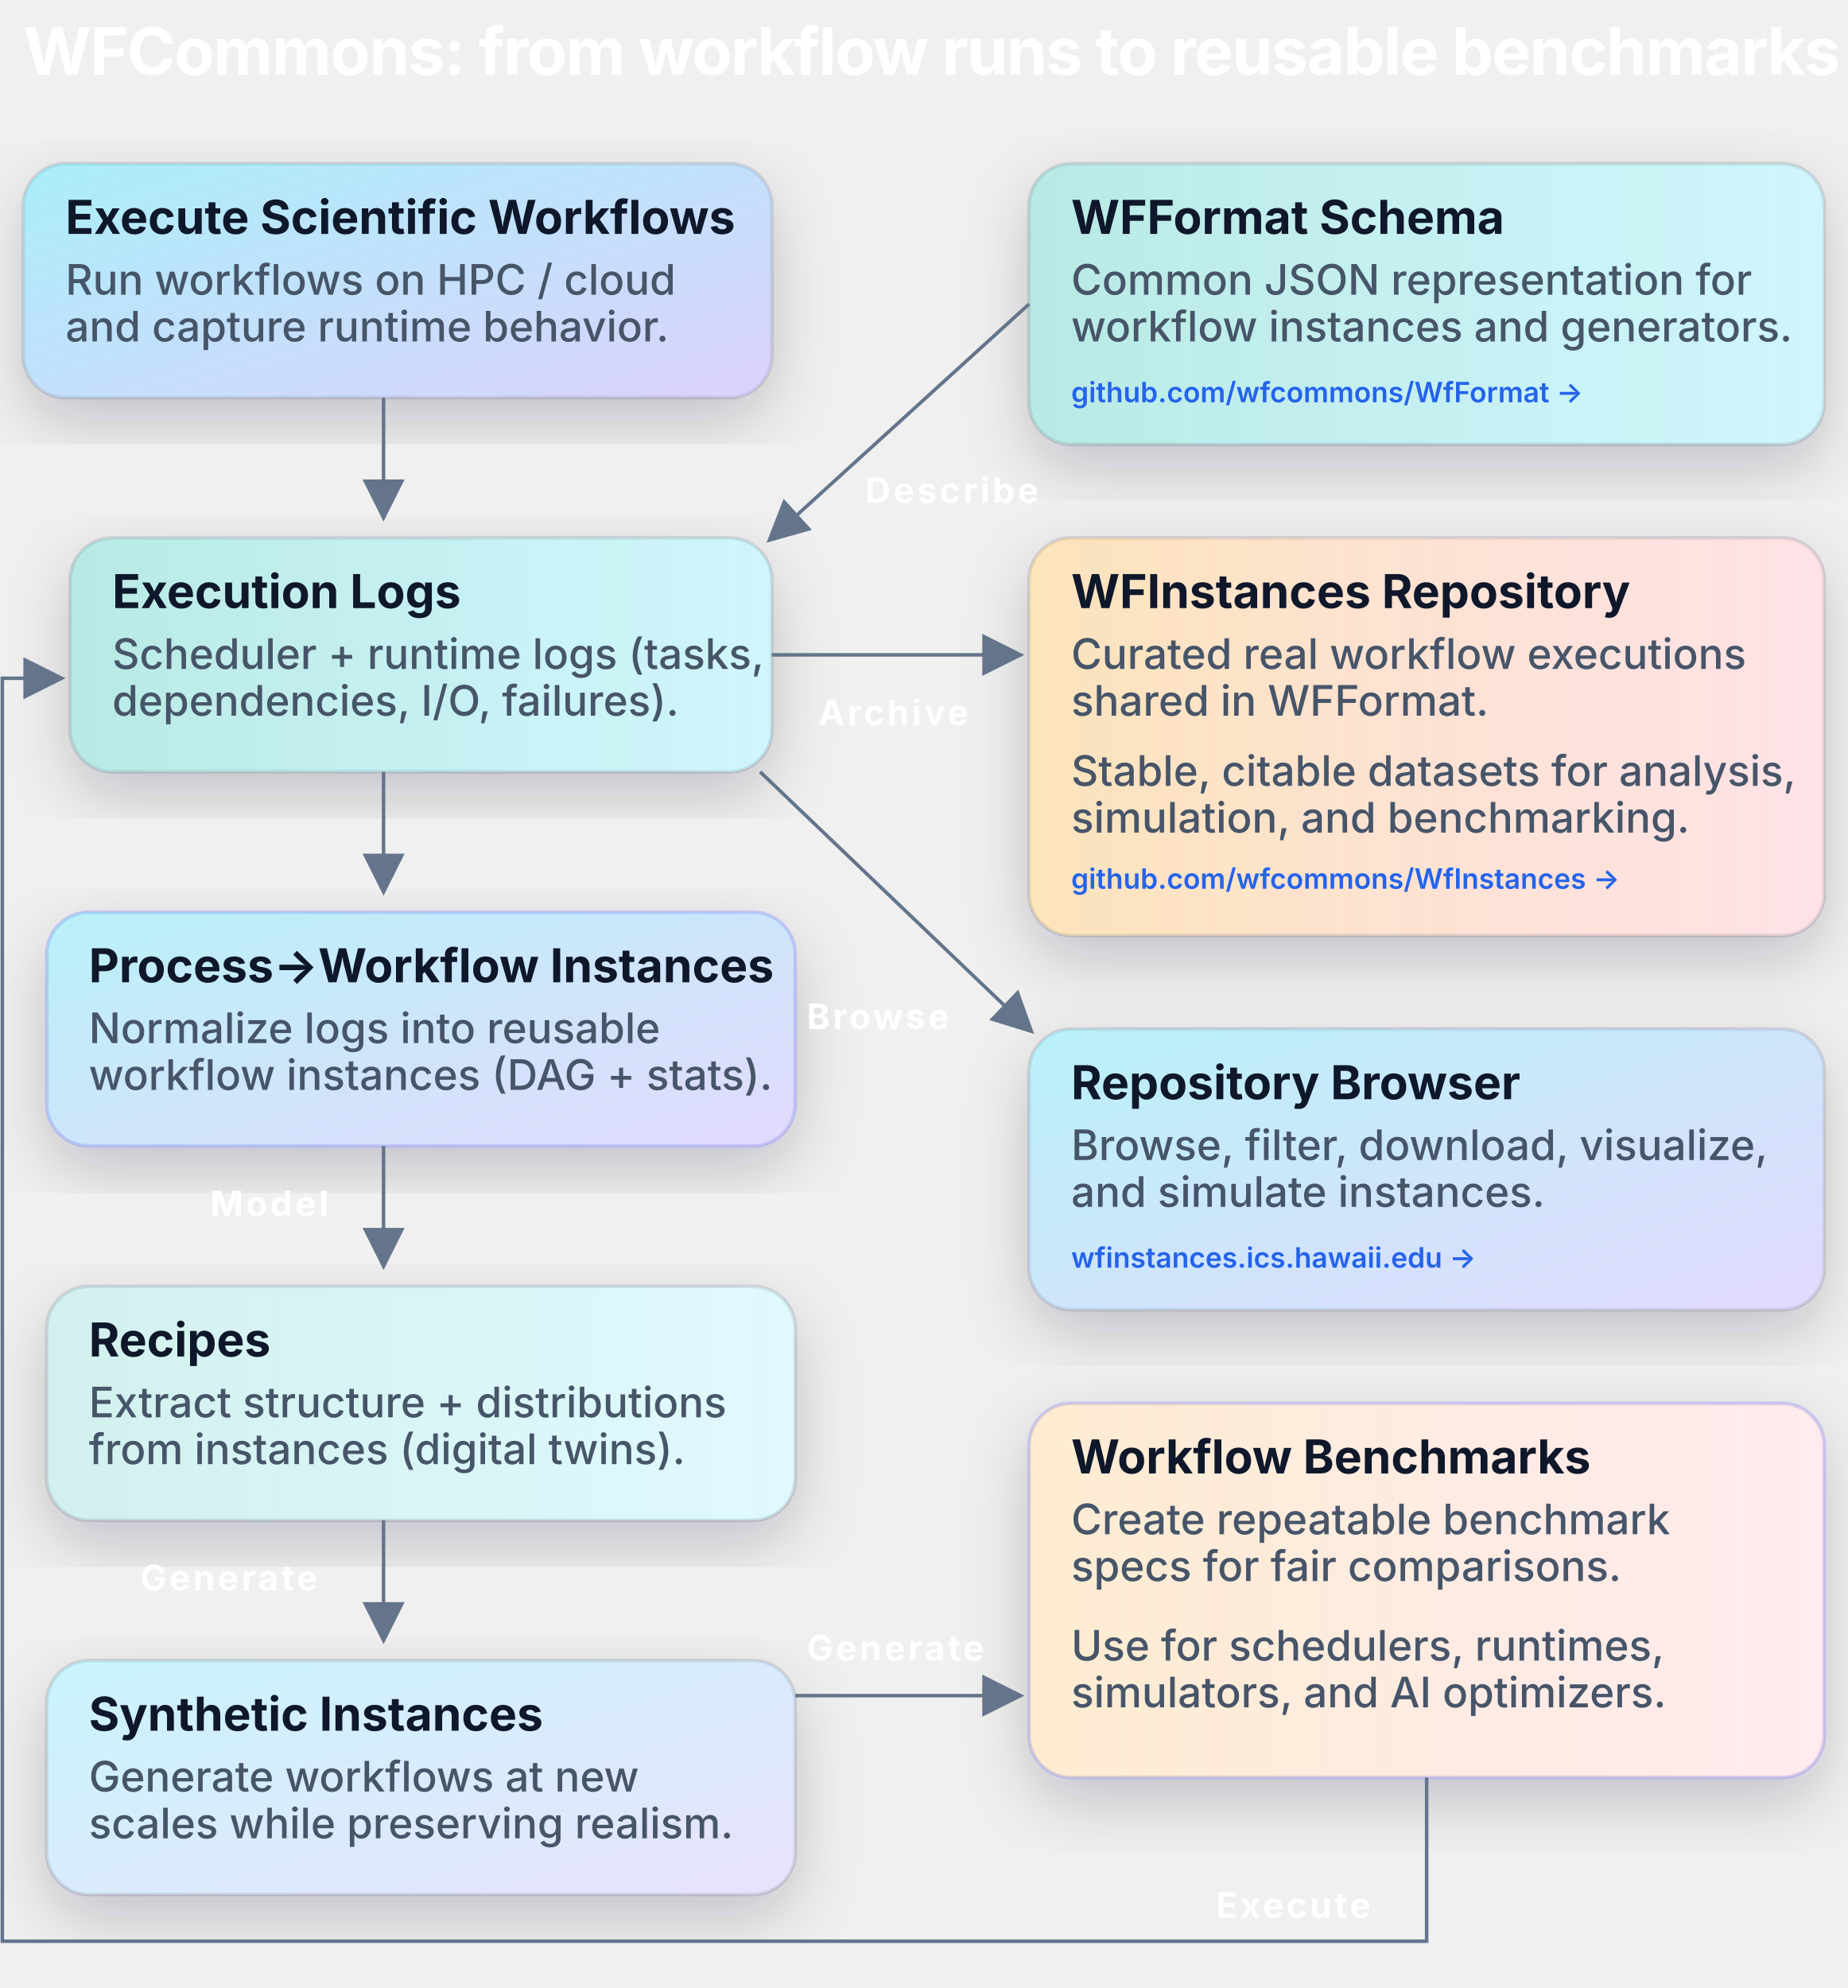
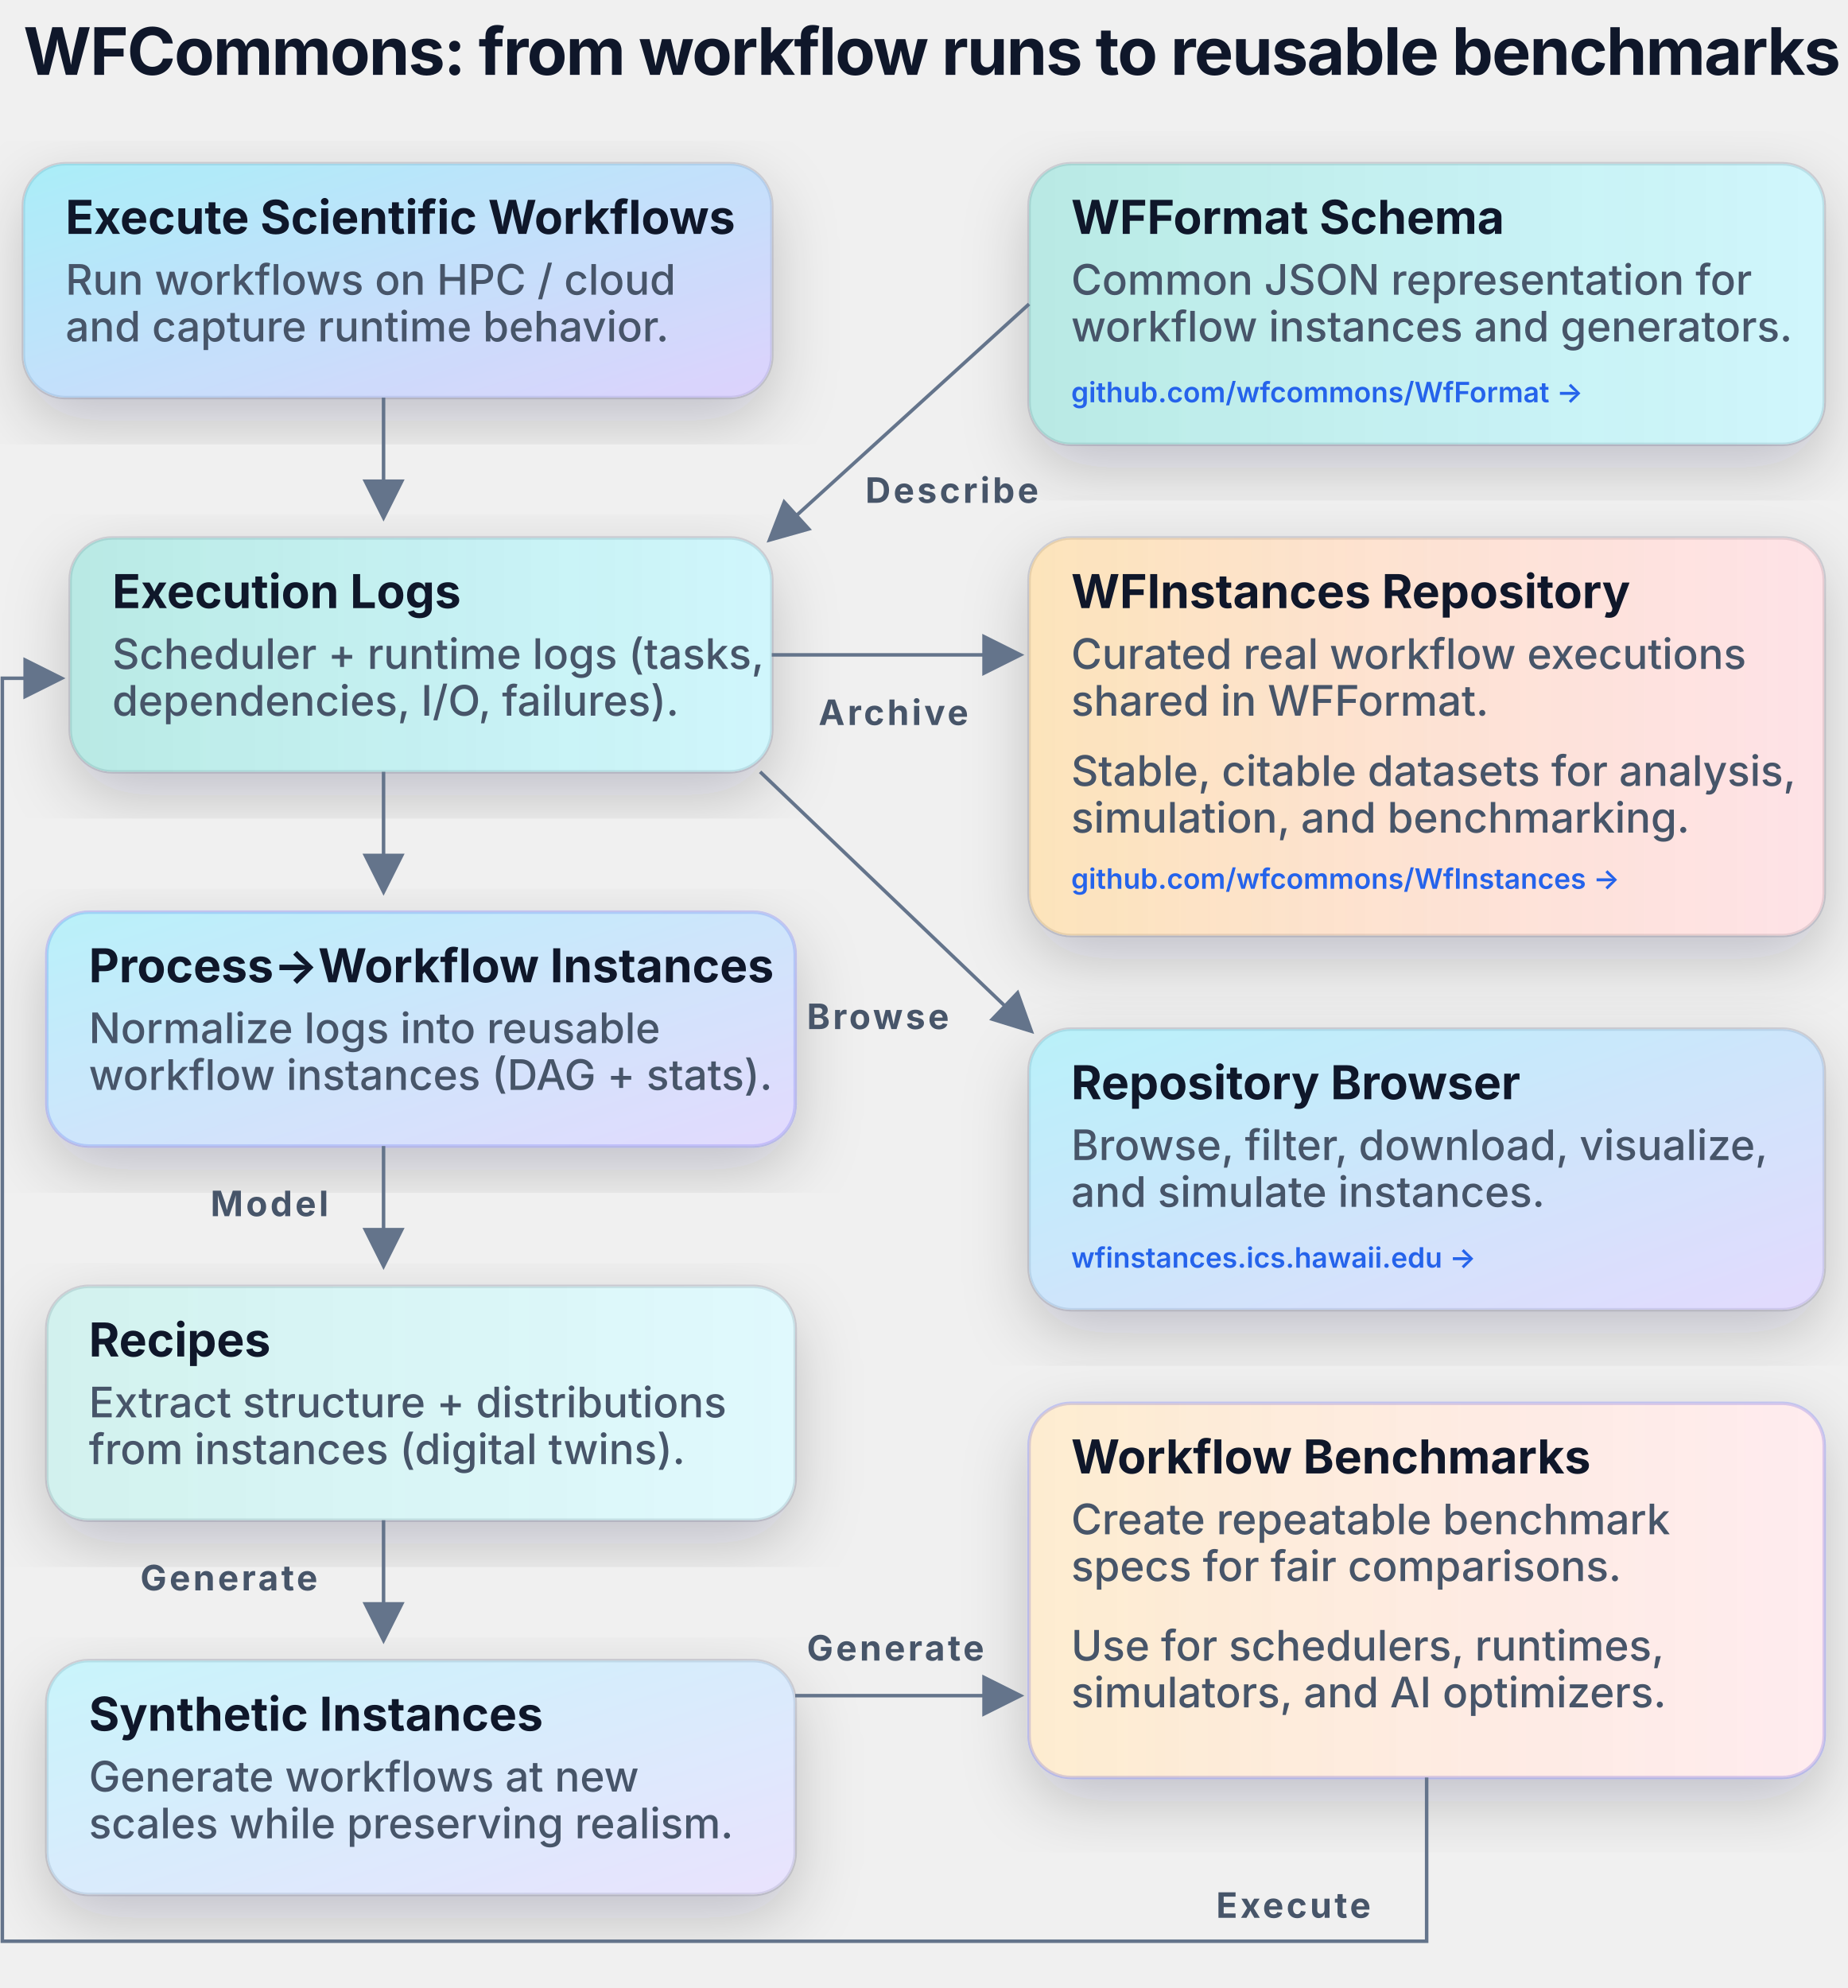
<svg xmlns="http://www.w3.org/2000/svg" xmlns:xlink="http://www.w3.org/1999/xlink" width="100%" height="auto" viewBox="0 0 790 850" role="img" aria-label="WfCommons concept diagram" style="background: transparent; background-color: transparent; color-scheme: light;">
  <defs>
    <linearGradient id="gCool" x1="0" x2="1" y1="0" y2="1">
      <stop offset="0" stop-color="#22d3ee" stop-opacity="0.45" />
      <stop offset="1" stop-color="#a78bfa" stop-opacity="0.45" />
    </linearGradient>
    <linearGradient id="gTeal" x1="0" x2="1" y1="0" y2="0">
      <stop offset="0" stop-color="#14b8a6" stop-opacity="0.35" />
      <stop offset="1" stop-color="#22d3ee" stop-opacity="0.25" />
    </linearGradient>
    <linearGradient id="gWarm" x1="0" x2="1" y1="0" y2="0">
      <stop offset="0" stop-color="#f59e0b" stop-opacity="0.35" />
      <stop offset="1" stop-color="#fb7185" stop-opacity="0.25" />
    </linearGradient>
    <filter id="shadow" x="-20%" y="-20%" width="140%" height="140%">
      <feDropShadow dx="0" dy="10" stdDeviation="14" flood-color="#0b1220" flood-opacity="0.20" />
    </filter>
    <marker id="arrow" markerWidth="12" markerHeight="12" refX="10" refY="6" orient="auto">
      <path d="M0,0 L12,6 L0,12 Z" fill="#64748b" />
    </marker>
    <style>
      .title {
        font-family: Inter, ui-sans-serif, system-ui, -apple-system, Segoe UI, Roboto, Helvetica, Arial;
        font-weight: 700;
        font-size: 28px;
        letter-spacing: -0.02em;
-         fill: #ffffff;
+         fill: #0f172a;
      }
      .subtitle {
        font-family: Inter, ui-sans-serif, system-ui, -apple-system, Segoe UI, Roboto, Helvetica, Arial;
        font-weight: 500;
        font-size: 14px;
-         fill: #ccc;
+         fill: #52617a;
      }
      .card {
        fill: #ffffff;
        stroke: rgba(15, 23, 42, 0.12);
        stroke-width: 1.5;
        rx: 18; ry: 18;
        filter: url(#shadow);
      }
      .cardAccent {
        stroke: rgba(99, 102, 241, 0.28);
      }
      .cap {
        font-family: Inter, ui-sans-serif, system-ui, -apple-system, Segoe UI, Roboto, Helvetica, Arial;
        font-weight: 700;
        font-size: 15px;
        letter-spacing: 0.08em;
        text-transform: uppercase;
-         fill: #fff;
+         fill: #475569;
      }
      .h {
        font-family: Inter, ui-sans-serif, system-ui, -apple-system, Segoe UI, Roboto, Helvetica, Arial;
        font-weight: 700;
        font-size: 20px;
        fill: #0f172a;
      }
      .p {
        font-family: Inter, ui-sans-serif, system-ui, -apple-system, Segoe UI, Roboto, Helvetica, Arial;
        font-weight: 500;
        font-size: 18px;
        fill: #475569;
      }
      .chip {
        fill: rgba(15, 23, 42, 0.05);
        stroke: rgba(15, 23, 42, 0.10);
        stroke-width: 1;
        rx: 999; ry: 999;
      }
      .chipText {
        font-family: Inter, ui-sans-serif, system-ui, -apple-system, Segoe UI, Roboto, Helvetica, Arial;
        font-weight: 600;
        font-size: 12px;
        fill: #334155;
      }
      .arrow {
        stroke: #64748b;
        stroke-width: 1.5;
        fill: none;
        marker-end: url(#arrow);
      }
      .linkHint {
        font-family: Inter, ui-sans-serif, system-ui, -apple-system, Segoe UI, Roboto, Helvetica, Arial;
        font-weight: 600;
        font-size: 12px;
        fill: #2563eb;
      }
      .nodeGlowCool { fill: url(#gCool); }
      .nodeGlowTeal { fill: url(#gTeal); }
      .nodeGlowWarm { fill: url(#gWarm); }
      a:hover .card { stroke: rgba(37,99,235,0.40); }
    </style>
  </defs>
  <text class="title" x="10" y="32">WFCommons: from workflow runs to reusable benchmarks</text>
  <g transform="translate(10,70)">
    <rect class="card" x="0" y="0" width="320" height="100" />
    <rect class="nodeGlowCool" x="0" y="0" width="320" height="100" rx="18" ry="18" opacity="0.85" />
    <text class="h" x="18" y="30">Execute Scientific Workflows</text>
    <text class="p" x="18" y="56">Run workflows on HPC / cloud </text>
    <text class="p" x="18" y="76">and capture runtime behavior.</text>
  </g>
  <g transform="translate(30,230)">
    <rect class="card" x="0" y="0" width="300" height="100" />
    <rect class="nodeGlowTeal" x="0" y="0" width="300" height="100" rx="18" ry="18" opacity="0.85" />
    <text class="h" x="18" y="30">Execution Logs</text>
    <text class="p" x="18" y="56">Scheduler + runtime logs (tasks, </text>
    <text class="p" x="18" y="76">dependencies, I/O, failures).</text>
  </g>
  <g transform="translate(20,390)">
    <rect class="card cardAccent" x="0" y="0" width="320" height="100" />
    <rect class="nodeGlowCool" x="0" y="0" width="320" height="100" rx="18" ry="18" opacity="0.70" />
    <text class="h" x="18" y="30">Process→Workflow Instances</text>
    <text class="p" x="18" y="56">Normalize logs into reusable</text>
    <text class="p" x="18" y="76">workflow instances (DAG + stats).</text>
  </g>
  <path class="arrow" d="M164 170 L164 220" />
  <path class="arrow" d="M164 330 L164 380" />
  <a xlink:href="https://github.com/wfcommons/WfFormat" target="_blank">
    <g transform="translate(440,70)">
      <rect class="card" x="0" y="0" width="340" height="120" />
      <rect class="nodeGlowTeal" x="0" y="0" width="340" height="120" rx="18" ry="18" opacity="0.85" />
      <text class="h" x="18" y="30">WFFormat Schema</text>
      <text class="p" x="18" y="56">Common JSON representation for</text>
      <text class="p" x="18" y="76">workflow instances and generators.</text>
      <text class="linkHint" x="18" y="102">github.com/wfcommons/WfFormat →</text>
    </g>
  </a>
  <path class="arrow" d="M440 130 L330 230" />
  <text class="cap" x="370" y="215">Describe</text>
  <a xlink:href="https://github.com/wfcommons/WfInstances" target="_blank">
    <g transform="translate(440,230)">
      <rect class="card" x="0" y="0" width="340" height="170" />
      <rect class="nodeGlowWarm" x="0" y="0" width="340" height="170" rx="18" ry="18" opacity="0.80" />
      <text class="h" x="18" y="30">WFInstances Repository</text>
      <text class="p" x="18" y="56">Curated real workflow executions</text>
      <text class="p" x="18" y="76">shared in WFFormat.</text>
      <text class="p" x="18" y="106">Stable, citable datasets for analysis,</text>
      <text class="p" x="18" y="126">simulation, and benchmarking.</text>
      <text class="linkHint" x="18" y="150">github.com/wfcommons/WfInstances →</text>
    </g>
  </a>
  <path class="arrow" d="M330 280 L435 280" />
  <text class="cap" x="350" y="310">Archive</text>
  <a xlink:href="https://wfinstances.ics.hawaii.edu/" target="_blank">
    <g transform="translate(440,440)">
      <rect class="card" x="0" y="0" width="340" height="120" />
      <rect class="nodeGlowCool" x="0" y="0" width="340" height="120" rx="18" ry="18" opacity="0.70" />
      <text class="h" x="18" y="30">Repository Browser</text>
      <text class="p" x="18" y="56">Browse, filter, download, visualize,</text>
      <text class="p" x="18" y="76">and simulate instances.</text>
      <text class="linkHint" x="18" y="102">wfinstances.ics.hawaii.edu →</text>
    </g>
  </a>
  <path class="arrow" d="M325 330 L440 440" />
  <text class="cap" x="345" y="440">Browse</text>
  <g transform="translate(20,550)">
    <rect class="card" x="0" y="0" width="320" height="100" />
    <rect class="nodeGlowTeal" x="0" y="0" width="320" height="100" rx="18" ry="18" opacity="0.55" />
    <text class="h" x="18" y="30">Recipes</text>
    <text class="p" x="18" y="56">Extract structure + distributions</text>
    <text class="p" x="18" y="76">from instances (digital twins).</text>
  </g>
  <path class="arrow" d="M164 490 L164 540" />
  <text class="cap" x="90" y="520">Model</text>
  <g transform="translate(20,710)">
    <rect class="card" x="0" y="0" width="320" height="100" />
    <rect class="nodeGlowCool" x="0" y="0" width="320" height="100" rx="18" ry="18" opacity="0.55" />
    <text class="h" x="18" y="30">Synthetic Instances</text>
    <text class="p" x="18" y="56">Generate workflows at new </text>
    <text class="p" x="18" y="76">scales while preserving realism.</text>
  </g>
  <path class="arrow" d="M164 650 L164 700" />
  <text class="cap" x="60" y="680">Generate</text>
  <g transform="translate(440,600)">
    <rect class="card cardAccent" x="0" y="0" width="340" height="160" />
    <rect class="nodeGlowWarm" x="0" y="0" width="340" height="160" rx="18" ry="18" opacity="0.55" />
    <text class="h" x="18" y="30">Workflow Benchmarks</text>
    <text class="p" x="18" y="56">Create repeatable benchmark</text>
    <text class="p" x="18" y="76">specs for fair comparisons.</text>
    <text class="p" x="18" y="110">Use for schedulers, runtimes,</text>
    <text class="p" x="18" y="130">simulators, and AI optimizers.</text>
  </g>
  <path class="arrow" d="M340 725 L435 725" />
  <text class="cap" x="345" y="710">Generate</text>
  <path class="arrow" d="M 610 760 V 830 H 1 V 290 H 25" />
  <text class="cap" x="520" y="820">Execute</text>
</svg>
